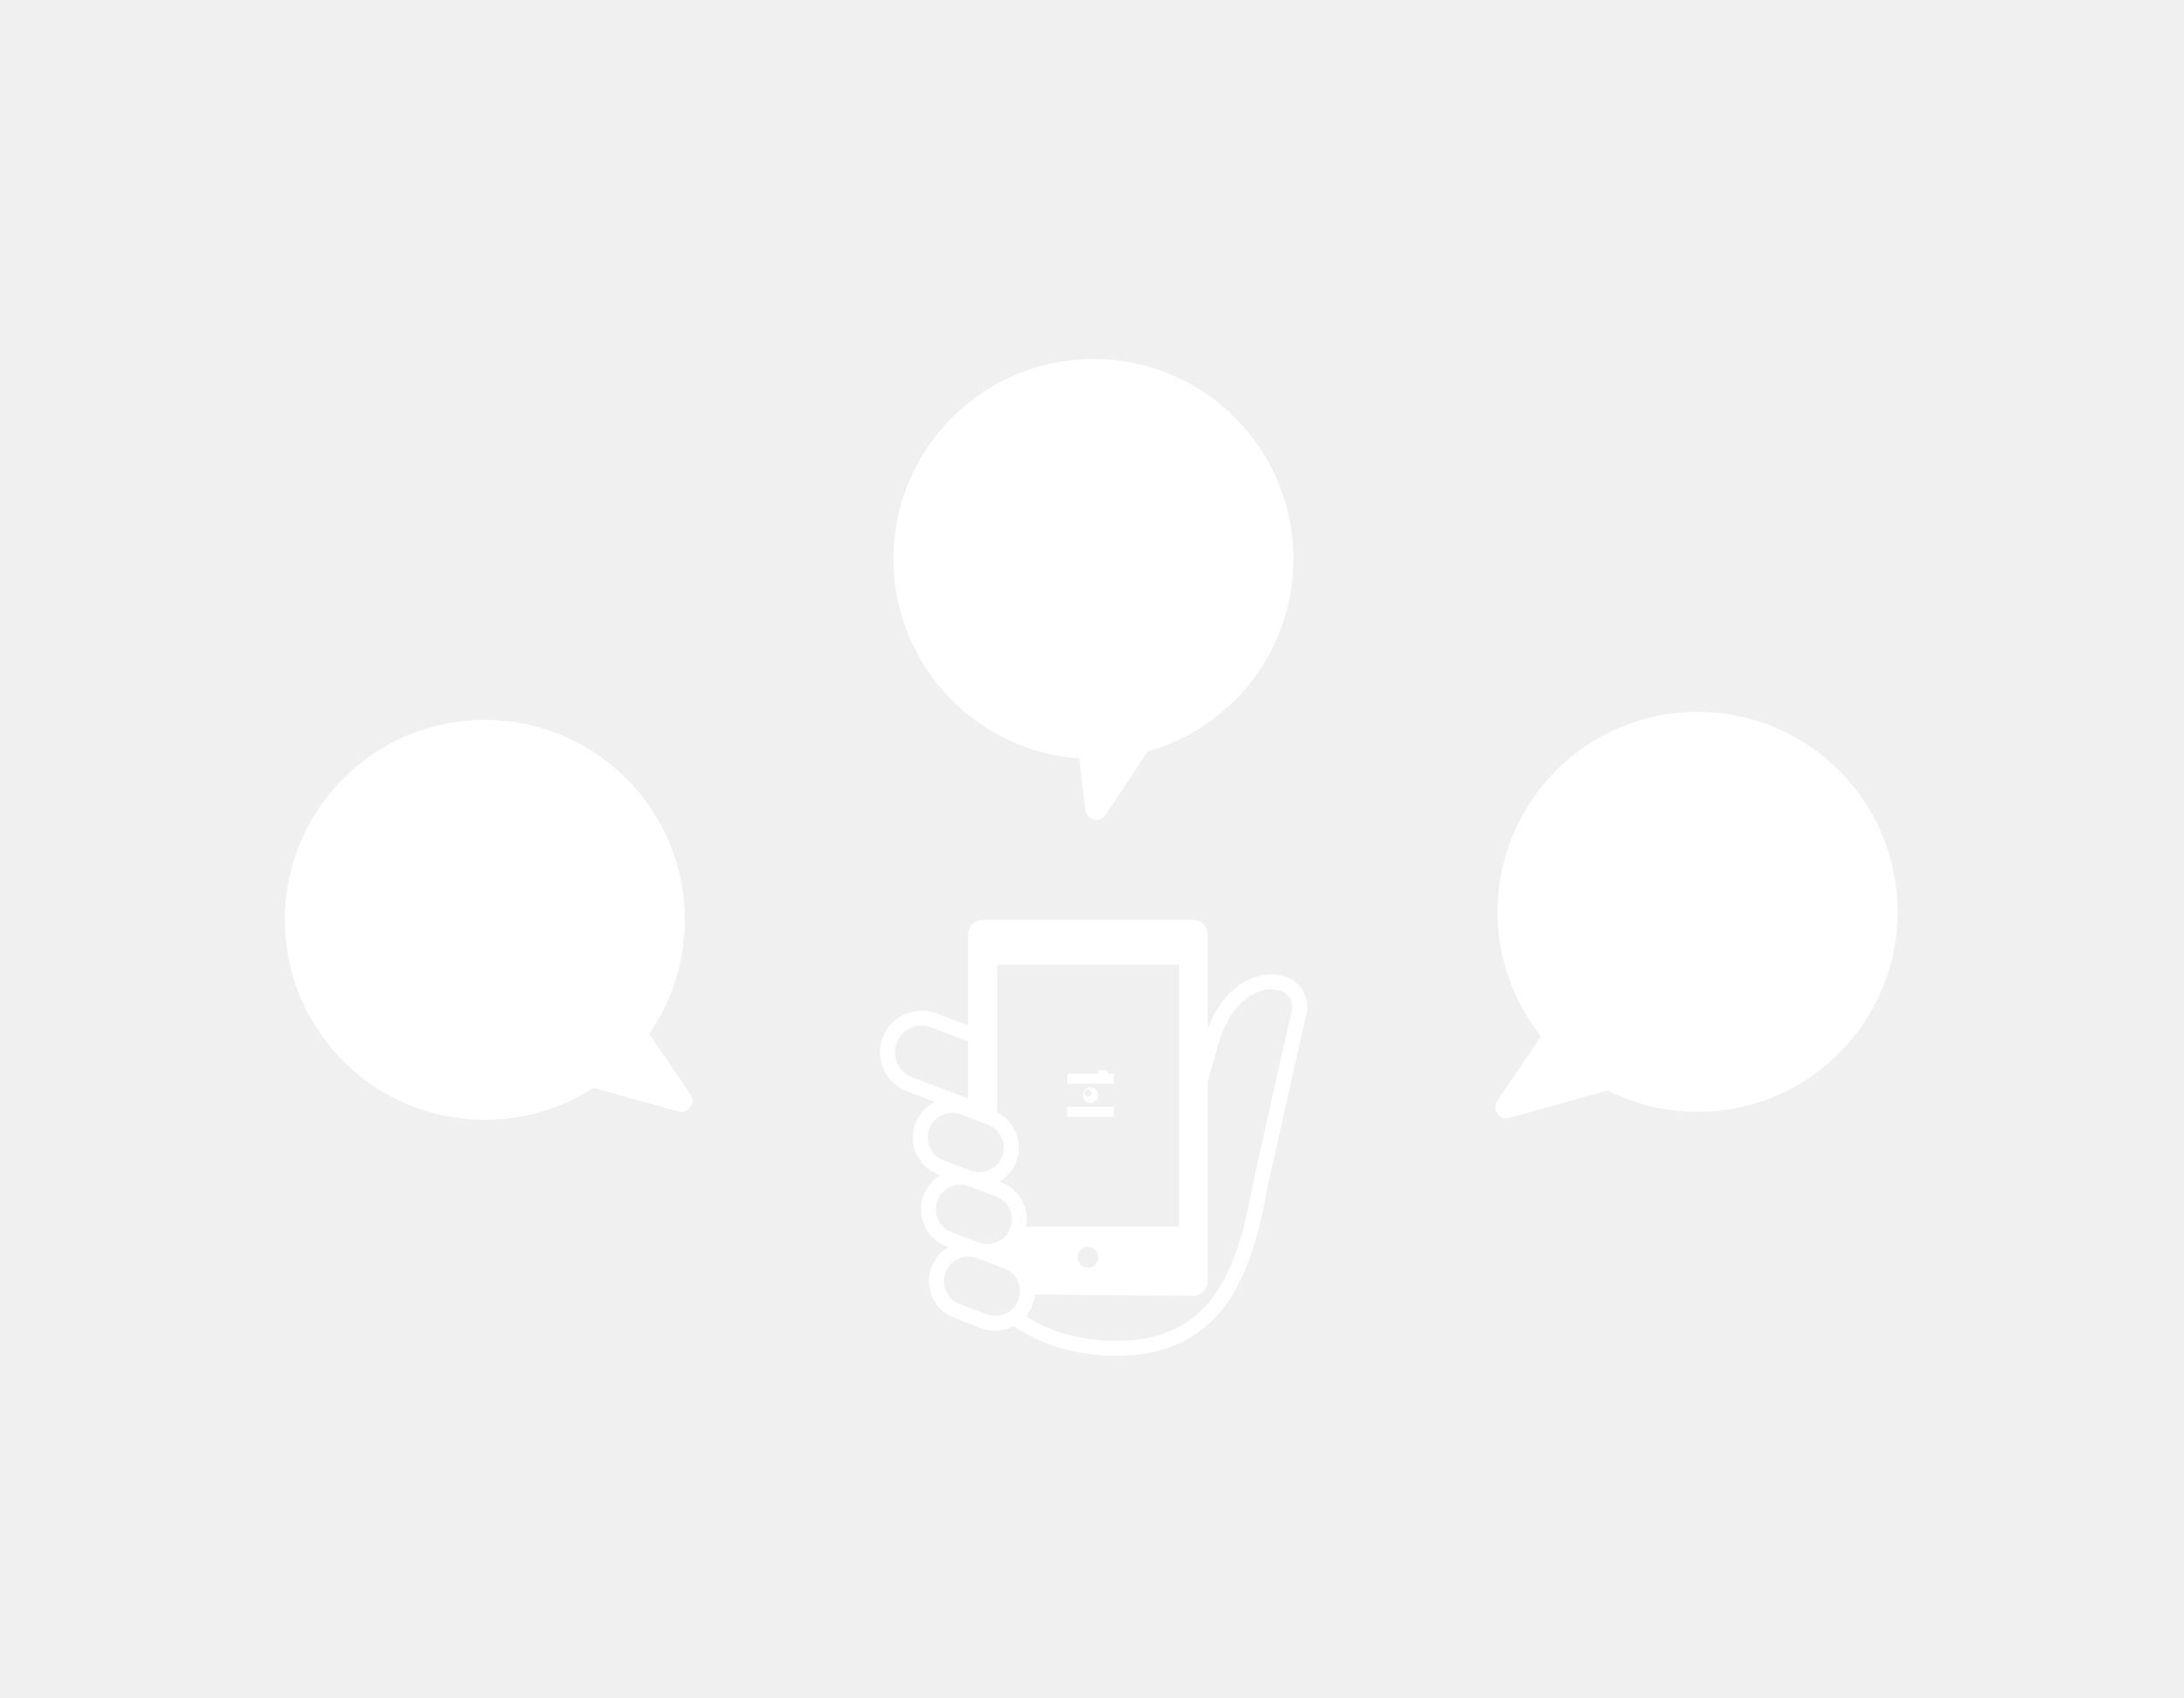
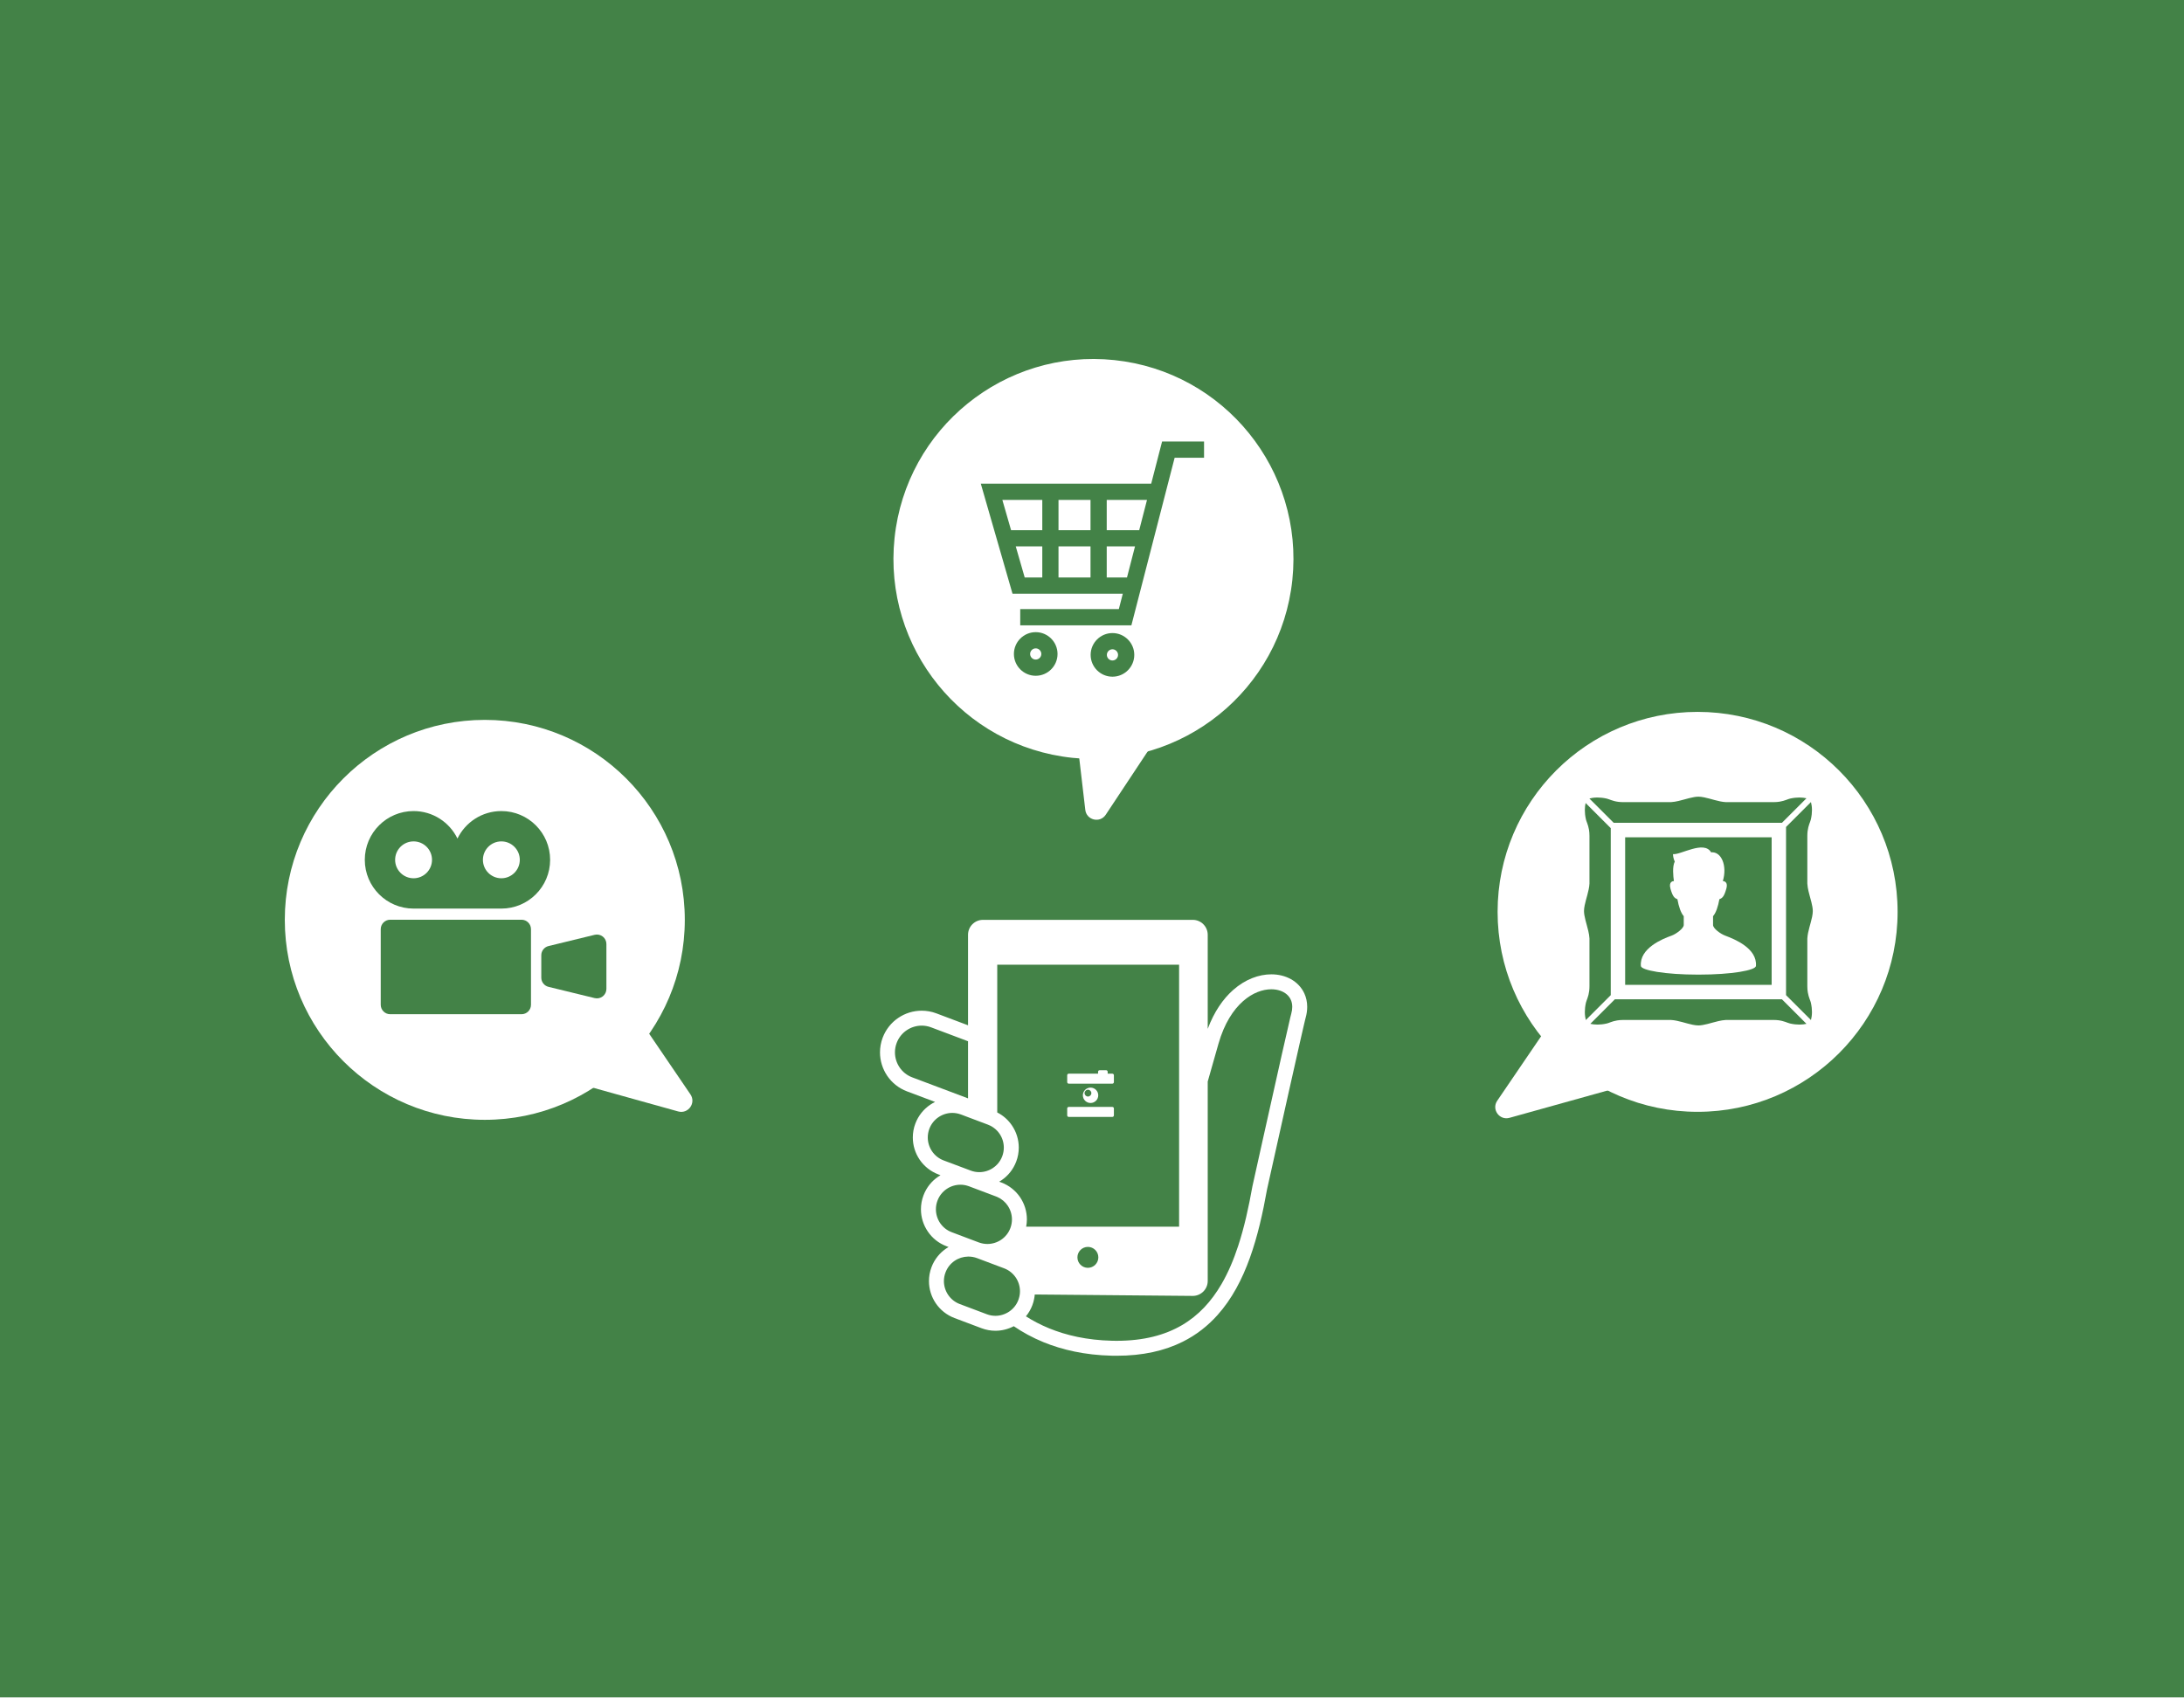
<svg xmlns="http://www.w3.org/2000/svg" width="1365" height="1061" viewBox="0 0 1365 1061" fill="none">
+   <rect width="1365" height="1061" fill="#438247" />
  <path d="M815.197 620.956C813.426 617.12 810.442 614.079 806.837 612.076C803.232 610.074 799.021 609.057 794.579 609.057C786.789 609.057 778.254 612.18 770.695 618.855C764.399 624.412 758.843 632.444 754.826 643.136V584.341C754.826 579.185 750.631 575 745.48 575H614.366C609.21 575 605.019 579.185 605.019 584.341V640.907L585.238 633.456C582.229 632.32 579.117 631.787 576.061 631.787C570.782 631.787 565.678 633.384 561.395 636.306C557.107 639.213 553.636 643.449 551.674 648.657C550.539 651.665 550 654.783 550 657.833C550 663.102 551.608 668.207 554.519 672.5C557.425 676.772 561.668 680.254 566.874 682.216L584.427 688.82C583.348 689.344 582.306 689.944 581.31 690.622C577.258 693.381 573.951 697.401 572.103 702.336C571.018 705.176 570.51 708.129 570.51 711.025C570.51 716.028 572.02 720.855 574.794 724.927C577.556 728.979 581.572 732.266 586.512 734.14L587.812 734.628C587.333 734.905 586.851 735.208 586.399 735.521C582.322 738.269 579.03 742.28 577.176 747.235C576.097 750.075 575.589 753.023 575.589 755.919C575.589 760.931 577.104 765.749 579.878 769.806C582.62 773.883 586.636 777.17 591.565 779.018L592.859 779.511C592.356 779.794 591.878 780.097 591.401 780.425C587.344 783.167 584.037 787.188 582.188 792.118C581.104 794.979 580.602 797.926 580.602 800.828C580.602 805.814 582.117 810.662 584.879 814.708C587.642 818.765 591.663 822.072 596.598 823.921L613.452 830.269C616.292 831.337 619.244 831.861 622.14 831.861C626.187 831.861 630.105 830.844 633.608 829.016C638.944 832.662 645.106 836.103 652.218 839.009C663.86 843.755 677.947 847.056 694.744 847.446C695.807 847.472 696.849 847.482 697.897 847.482C714.248 847.492 727.908 844.371 739.257 838.691C747.762 834.439 754.93 828.759 760.928 822.058C769.945 812.008 776.35 799.714 781.181 786.27C785.999 772.856 789.27 758.266 791.914 743.431C791.981 743.123 792.326 741.592 792.875 739.102C795.052 729.298 800.511 704.732 805.595 682.013C808.132 670.659 810.581 659.766 812.482 651.426C813.421 647.257 814.233 643.724 814.849 641.099C815.152 639.79 815.408 638.701 815.609 637.879C815.799 637.068 815.948 636.483 815.989 636.344C816.667 633.966 817 631.645 817 629.406C817.005 626.379 816.378 623.508 815.197 620.956ZM570.161 673.464C566.802 672.2 564.122 669.993 562.247 667.241C560.373 664.488 559.346 661.201 559.346 657.832C559.346 655.876 559.684 653.899 560.419 651.942C561.688 648.583 563.89 645.898 566.648 644.023C569.39 642.159 572.687 641.122 576.061 641.122C578.007 641.122 579.99 641.461 581.942 642.196L605.02 650.885V686.59L570.161 673.464ZM582.527 719.672C580.806 717.13 579.857 714.126 579.857 711.024C579.857 709.227 580.175 707.419 580.842 705.622C582.003 702.541 584.036 700.07 586.563 698.35C589.084 696.635 592.109 695.68 595.195 695.68C596.987 695.68 598.8 696.004 600.592 696.666H600.613L605.019 698.34L617.467 703.023C619.768 703.886 621.709 705.232 623.281 706.916C623.799 707.471 624.287 708.087 624.739 708.744C626.454 711.261 627.389 714.29 627.389 717.372C627.389 719.169 627.07 720.987 626.398 722.794C625.673 724.741 624.605 726.415 623.281 727.837C622.489 728.68 621.637 729.408 620.677 730.06C618.156 731.781 615.151 732.715 612.049 732.715C610.252 732.715 608.439 732.397 606.647 731.719L605.019 731.102L589.798 725.392C586.706 724.216 584.242 722.198 582.527 719.672ZM587.585 764.559C585.874 762.028 584.94 759.008 584.94 755.916C584.94 754.124 585.248 752.312 585.926 750.525C587.082 747.423 589.1 744.979 591.647 743.233C594.163 741.518 597.193 740.573 600.274 740.573C601.846 740.573 603.437 740.809 605.019 741.348C605.245 741.405 605.45 741.497 605.676 741.569L622.531 747.921C622.792 748.014 623.034 748.112 623.281 748.225C626.023 749.421 628.231 751.306 629.797 753.622C631.518 756.163 632.468 759.173 632.468 762.275C632.468 764.072 632.155 765.88 631.487 767.677C631.487 767.677 631.461 767.708 631.461 767.728C630.305 770.799 628.262 773.244 625.766 774.948C623.239 776.664 620.209 777.613 617.129 777.613C615.336 777.613 613.523 777.3 611.731 776.633L605.02 774.106L594.878 770.27C591.775 769.109 589.325 767.091 587.585 764.559ZM636.694 811.943C636.632 812.148 636.561 812.374 636.488 812.58C635.328 815.661 633.304 818.126 630.778 819.841C628.246 821.561 625.242 822.522 622.14 822.522C620.343 822.522 618.535 822.204 616.738 821.526L599.884 815.174C596.782 814.019 594.333 811.975 592.612 809.453C590.897 806.937 589.942 803.912 589.942 800.826C589.942 799.029 590.261 797.195 590.938 795.423C592.093 792.327 594.127 789.852 596.648 788.137C599.093 786.468 602.03 785.539 605.019 785.487H605.286C607.073 785.487 608.891 785.785 610.683 786.468L611.417 786.741L627.532 792.81C630.634 793.981 633.089 796.009 634.824 798.531C636.544 801.068 637.485 804.077 637.485 807.184C637.485 808.749 637.238 810.351 636.694 811.943ZM625.838 739.176L624.497 738.672C624.985 738.395 625.457 738.092 625.93 737.779C630.002 735.037 633.289 731.01 635.143 726.081C636.227 723.225 636.735 720.267 636.735 717.372C636.735 712.369 635.22 707.553 632.452 703.496C630.192 700.152 627.07 697.323 623.281 695.402V603.028H736.935V766.793H641.357C641.634 765.283 641.808 763.774 641.808 762.274C641.808 757.268 640.299 752.445 637.536 748.368C634.773 744.321 630.752 741.024 625.838 739.176ZM686.465 785.974C686.465 789.584 683.538 792.521 679.923 792.521C676.312 792.521 673.386 789.584 673.386 785.974C673.386 782.369 676.312 779.437 679.923 779.437C683.538 779.437 686.465 782.369 686.465 785.974ZM807.007 633.784C806.857 634.287 806.688 634.991 806.426 636.069C805.481 640.033 803.53 648.568 801.136 659.188C793.968 691.027 782.783 741.477 782.783 741.477L782.762 741.569L782.742 741.672C780.43 754.654 777.653 767.277 773.857 778.821C771.018 787.489 767.603 795.547 763.423 802.716C757.137 813.485 749.187 822.235 738.686 828.382C728.164 834.519 714.982 838.134 697.895 838.144C696.93 838.144 695.954 838.124 694.958 838.103C679.265 837.733 666.344 834.683 655.75 830.359C650.302 828.13 645.474 825.563 641.202 822.841C642.875 820.797 644.262 818.466 645.228 815.867C645.721 814.583 646.091 813.253 646.337 811.944C646.527 811.025 646.65 810.105 646.717 809.191L745.479 810.074C750.63 810.074 754.826 805.889 754.826 800.738V676.073C756.52 670.106 758.708 662.413 761.542 652.46C765.178 639.694 770.868 631.17 776.881 625.85C782.9 620.534 789.294 618.398 794.578 618.398C798.609 618.398 801.947 619.635 804.16 621.53C805.264 622.48 806.117 623.579 806.713 624.873C807.309 626.162 807.652 627.647 807.658 629.402C807.658 630.713 807.463 632.166 807.007 633.784Z" fill="white" />
  <rect width="250" height="250" rx="125" transform="matrix(-0.994497 -0.104769 -0.104769 0.994497 820.816 238.192)" fill="white" />
  <path d="M756.062 411.212C759.351 406.245 755.329 399.701 749.413 400.393L674.004 409.214C670.164 409.663 667.416 413.14 667.865 416.98L678.305 506.239C679.063 512.718 687.491 514.73 691.094 509.291L756.062 411.212Z" fill="white" />
  <rect width="250" height="250" rx="125" transform="matrix(-1 0 0 1 428 450)" fill="white" />
  <path d="M310.524 663.184C304.786 661.585 303.54 654.005 308.465 650.654L371.231 607.938C374.427 605.763 378.782 606.591 380.957 609.787L431.518 684.082C435.188 689.475 430.136 696.514 423.852 694.763L310.524 663.184Z" fill="white" />
  <rect x="936" y="445" width="250" height="250" rx="125" fill="white" />
  <path d="M1056.76 667.184C1062.5 665.585 1063.74 658.005 1058.82 654.654L996.051 611.938C992.855 609.763 988.5 610.591 986.325 613.787L935.764 688.082C932.094 693.475 937.146 700.515 943.43 698.763L1056.76 667.184Z" fill="white" />
  <rect x="667" y="671.16" width="29.184" height="6.24" rx="0.96" fill="white" />
  <rect x="667" y="691.944" width="29.184" height="6.24" rx="0.96" fill="white" />
  <path d="M681.598 679.866C684.252 679.866 686.404 682.018 686.404 684.672C686.404 687.326 684.252 689.478 681.598 689.478C678.944 689.478 676.792 687.326 676.792 684.672C676.792 682.018 678.944 679.866 681.598 679.866ZM679.975 681.193C678.803 681.194 677.853 682.144 677.853 683.315C677.853 684.487 678.803 685.437 679.975 685.438C681.147 685.438 682.097 684.487 682.097 683.315C682.097 682.144 681.147 681.193 679.975 681.193Z" fill="white" />
  <rect x="686.296" y="669" width="6" height="6.48" rx="0.96" fill="white" />
+   <path d="M726.301 276L719.499 302.354H613L632.815 371.117H701.754L699.269 380.747H637.643V390.885H707.121L734.152 286.137H752.528V276H726.301ZM691.708 360.98V341.552H709.384L704.37 360.98H691.708ZM716.884 312.491L712 331.415H691.708V312.491H716.884ZM681.571 341.552V360.98H661.566V341.552H681.571ZM681.571 312.491V331.415H661.566V312.491H681.571ZM651.429 312.491V331.415H631.925L626.471 312.491H651.429ZM651.429 341.552V360.98H640.444L634.845 341.552H651.429Z" fill="#438247" />
+   <path d="M647.325 395.161C639.808 395.161 633.692 401.277 633.692 408.794C633.692 416.311 639.808 422.428 647.325 422.428C654.843 422.428 660.959 416.311 660.959 408.794C660.959 401.277 654.843 395.161 647.325 395.161ZM647.325 412.291C645.397 412.291 643.828 410.723 643.828 408.794C643.828 406.866 645.397 405.298 647.325 405.298C649.253 405.298 650.822 406.866 650.822 408.794C650.822 410.723 649.253 412.291 647.325 412.291Z" fill="#438247" />
+   <path d="M695.288 395.731C687.77 395.731 681.654 401.847 681.654 409.366C681.654 416.885 687.77 423 695.288 423C702.805 423 708.921 416.884 708.921 409.366C708.921 401.847 702.805 395.731 695.288 395.731ZM695.288 412.863C693.359 412.863 691.791 411.295 691.791 409.366C691.791 407.438 693.359 405.868 695.288 405.868C697.216 405.868 698.784 407.438 698.784 409.366C698.784 411.295 697.216 412.863 695.288 412.863Z" fill="#438247" />
+   <path d="M1107.28 615.618V523.385H1015.72V615.618H1107.28V615.618ZM1044.73 584.873C1047.54 583.877 1052.34 580.333 1052.34 578.23C1052.34 576.836 1052.34 575.093 1052.34 572.706C1050.55 570.713 1049.19 566.672 1048.38 562.092C1046.5 561.419 1045.42 560.34 1044.07 555.624C1042.7 550.801 1045.94 550.77 1046.2 550.773C1045.75 547.689 1045.13 541.595 1046.74 538.54C1046.74 538.54 1045.64 536.552 1045.64 533.906C1050.27 534.569 1065.04 525.089 1069.45 532.806C1075.85 532.143 1079.67 541.168 1076.77 550.773C1076.77 550.773 1080.36 550.602 1078.93 555.624C1077.58 560.34 1076.5 561.42 1074.62 562.093C1073.8 566.673 1072.45 570.713 1070.66 572.706C1070.66 575.093 1070.66 576.836 1070.66 578.231C1070.66 580.334 1075.17 583.716 1078.27 584.873C1084.05 587.035 1098.38 592.797 1097.46 603.84C1097.23 606.491 1082.67 609.239 1061.5 609.239C1040.32 609.239 1025.77 606.491 1025.55 603.84C1024.62 592.81 1038.92 586.92 1044.73 584.873Z" fill="#438247" />
+   <path d="M1113.7 514.347L1129.04 499.005C1127.87 498.74 1126.38 498.525 1124.58 498.525C1122.92 498.525 1120.99 498.706 1118.81 499.2C1118.5 499.272 1118.16 499.374 1117.77 499.512C1117.37 499.65 1116.92 499.824 1116.39 500.016C1115.34 500.4 1113.99 500.845 1112.31 501.119C1111.19 501.306 1109.92 501.416 1108.49 501.416C1104.02 501.416 1084.64 501.416 1079.86 501.416C1079.18 501.416 1078.79 501.416 1078.79 501.416H1078.71L1078.63 501.413C1077.44 501.352 1076.27 501.173 1075.11 500.94C1073.95 500.704 1072.8 500.415 1071.65 500.111C1069.37 499.499 1067.13 498.839 1065.11 498.432C1063.77 498.159 1062.54 497.998 1061.5 498C1060.72 498 1059.83 498.089 1058.87 498.248C1057.91 498.409 1056.88 498.642 1055.8 498.913C1053.65 499.456 1051.36 500.152 1049.05 500.686C1047.5 501.042 1045.95 501.329 1044.38 501.413L1044.29 501.416H1044.21C1044.21 501.416 1019.62 501.416 1014.52 501.416C1012.36 501.418 1010.59 501.163 1009.12 500.796C1007.66 500.433 1006.52 499.977 1005.64 499.66C1005.06 499.445 1004.6 499.294 1004.19 499.2C1002.01 498.706 1000.08 498.525 998.421 498.525C996.303 498.525 994.609 498.819 993.366 499.148L1008.56 514.347H1113.7Z" fill="#438247" />
+   <path d="M1009.3 624.652L993.961 639.994C995.133 640.261 996.619 640.475 998.421 640.475C1000.08 640.475 1002.01 640.294 1004.19 639.8C1004.5 639.728 1004.84 639.626 1005.23 639.488C1005.63 639.352 1006.08 639.176 1006.61 638.984C1007.66 638.602 1009.01 638.152 1010.69 637.879C1011.81 637.694 1013.08 637.584 1014.52 637.584C1019.62 637.584 1044.21 637.584 1044.21 637.584H1044.29L1044.37 637.587C1045.56 637.648 1046.73 637.827 1047.89 638.06C1049.05 638.293 1050.2 638.585 1051.35 638.889C1053.63 639.501 1055.87 640.158 1057.89 640.568C1059.23 640.841 1060.46 641.003 1061.5 641C1062.28 641 1063.17 640.911 1064.13 640.749C1065.09 640.591 1066.12 640.358 1067.2 640.087C1069.35 639.547 1071.64 638.848 1073.95 638.314C1075.49 637.956 1077.05 637.671 1078.63 637.587L1078.71 637.585H1078.79C1078.79 637.585 1079.18 637.585 1079.86 637.585C1080.54 637.585 1081.52 637.585 1082.71 637.585C1085.1 637.585 1088.33 637.585 1091.73 637.585C1098.51 637.585 1105.93 637.585 1108.48 637.585C1110.64 637.582 1112.41 637.835 1113.88 638.201C1115.34 638.567 1116.48 639.023 1117.36 639.34C1117.94 639.555 1118.4 639.706 1118.81 639.8C1120.99 640.294 1122.92 640.476 1124.58 640.476C1126.38 640.476 1127.87 640.263 1129.04 639.997L1113.7 624.653H1009.3V624.652Z" fill="#438247" />
+   <path d="M1129.58 586.792V586.71L1129.59 586.625C1129.65 585.443 1129.83 584.274 1130.06 583.112C1130.29 581.951 1130.58 580.796 1130.89 579.653C1131.5 577.37 1132.16 575.126 1132.57 573.11C1132.84 571.77 1133 570.536 1133 569.5C1133 568.725 1132.91 567.834 1132.75 566.872C1132.59 565.91 1132.36 564.877 1132.09 563.802C1131.54 561.653 1130.85 559.357 1130.31 557.047C1129.96 555.504 1129.67 553.953 1129.59 552.375L1129.58 552.293V552.206C1129.58 552.206 1129.58 527.617 1129.58 522.515C1129.58 520.355 1129.84 518.585 1130.2 517.119C1130.57 515.655 1131.02 514.517 1131.34 513.644C1131.55 513.063 1131.71 512.603 1131.8 512.191C1132.29 510.008 1132.48 508.084 1132.48 506.421C1132.48 504.302 1132.18 502.608 1131.85 501.365L1116.28 516.932V622.068L1131.85 637.633C1132.18 636.389 1132.48 634.701 1132.48 632.579C1132.48 630.916 1132.29 628.992 1131.8 626.809C1131.73 626.5 1131.63 626.165 1131.49 625.771C1131.35 625.374 1131.18 624.921 1130.98 624.392C1130.6 623.338 1130.15 621.989 1129.88 620.308C1129.69 619.19 1129.58 617.926 1129.58 616.485C1129.58 612.018 1129.58 592.636 1129.58 587.859C1129.58 587.178 1129.58 586.794 1129.58 586.792Z" fill="#438247" />
+   <path d="M1006.72 517.674L991.008 501.961C990.74 503.133 990.525 504.619 990.525 506.42C990.525 508.084 990.706 510.008 991.202 512.19C991.272 512.5 991.374 512.835 991.512 513.229C991.648 513.626 991.822 514.079 992.016 514.606C992.4 515.663 992.848 517.011 993.122 518.69C993.306 519.811 993.416 521.074 993.416 522.515C993.416 527.617 993.416 552.206 993.416 552.206V552.29L993.413 552.375C993.352 553.557 993.173 554.726 992.937 555.888C992.707 557.049 992.413 558.203 992.111 559.347C991.499 561.627 990.839 563.874 990.432 565.89C990.159 567.23 989.998 568.463 990 569.5C990 570.275 990.089 571.166 990.251 572.128C990.409 573.09 990.642 574.124 990.913 575.195C991.453 577.347 992.152 579.642 992.686 581.953C993.045 583.496 993.329 585.046 993.413 586.625L993.416 586.712V586.791C993.416 586.791 993.416 587.178 993.416 587.859C993.416 588.542 993.416 589.522 993.416 590.714C993.416 593.099 993.416 596.331 993.416 599.726C993.416 606.509 993.416 613.932 993.416 616.485C993.418 618.645 993.163 620.415 992.799 621.881C992.433 623.345 991.975 624.484 991.66 625.356C991.446 625.937 991.295 626.397 991.202 626.812C990.706 628.992 990.525 630.916 990.525 632.579C990.525 634.698 990.819 636.391 991.149 637.633L1006.72 622.068L1006.72 517.674Z" fill="#438247" />
+   <path d="M313.343 507C301.279 507 290.855 514.014 285.915 524.184C280.975 514.014 270.547 507 258.483 507C241.645 507 228 520.645 228 537.483C228 554.317 241.645 567.957 258.483 567.957H313.343C330.181 567.957 343.826 554.317 343.826 537.483C343.826 520.645 330.181 507 313.343 507ZM258.483 549.008C252.114 549.008 246.953 543.842 246.953 537.483C246.953 531.115 252.114 525.953 258.483 525.953C264.842 525.953 270.003 531.115 270.003 537.483C270.003 543.842 264.842 549.008 258.483 549.008ZM313.343 549.008C306.979 549.008 301.822 543.842 301.822 537.483C301.822 531.115 306.979 525.953 313.343 525.953C319.712 525.953 324.873 531.115 324.873 537.483C324.873 543.842 319.712 549.008 313.343 549.008Z" fill="#438247" />
+   <path d="M325.951 574.92H243.875C240.603 574.92 237.958 577.565 237.958 580.832V628.075C237.958 631.342 240.603 633.992 243.875 633.992H325.951C329.223 633.992 331.868 631.342 331.868 628.075V580.832C331.868 577.565 329.223 574.92 325.951 574.92Z" fill="#438247" />
+   <path d="M376.742 585.445C375.313 584.325 373.447 583.924 371.682 584.348L342.826 591.38C340.172 592.025 338.305 594.403 338.305 597.131V611.135C338.305 613.863 340.172 616.236 342.826 616.881L371.682 623.918C373.447 624.342 375.314 623.941 376.742 622.821C378.166 621.697 379 619.982 379 618.167V590.094C379 588.283 378.166 586.569 376.742 585.445Z" fill="#438247" />
</svg>
